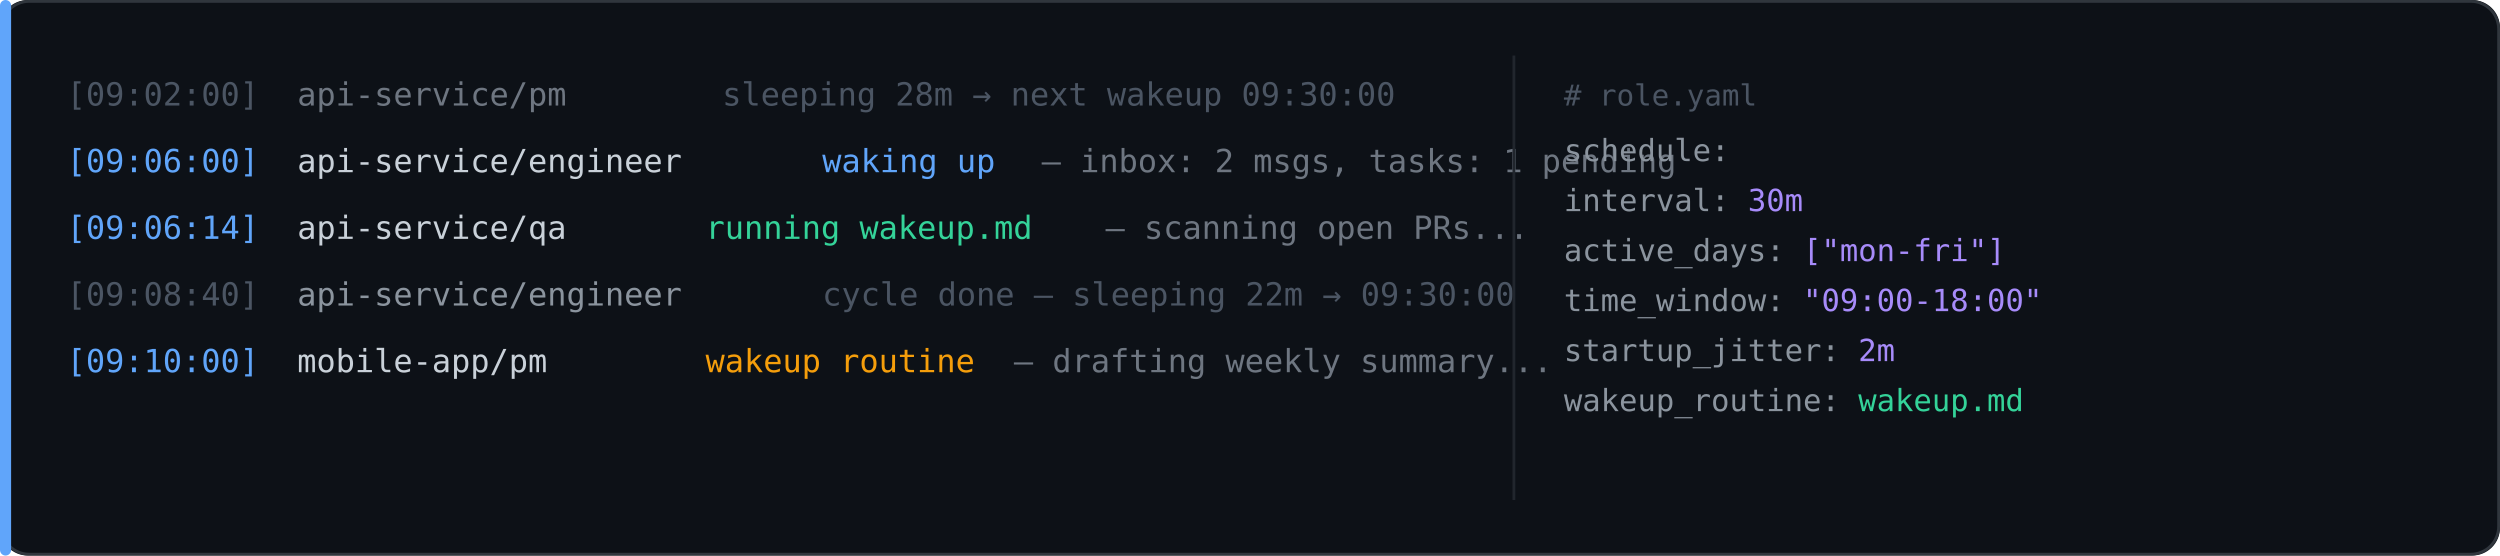
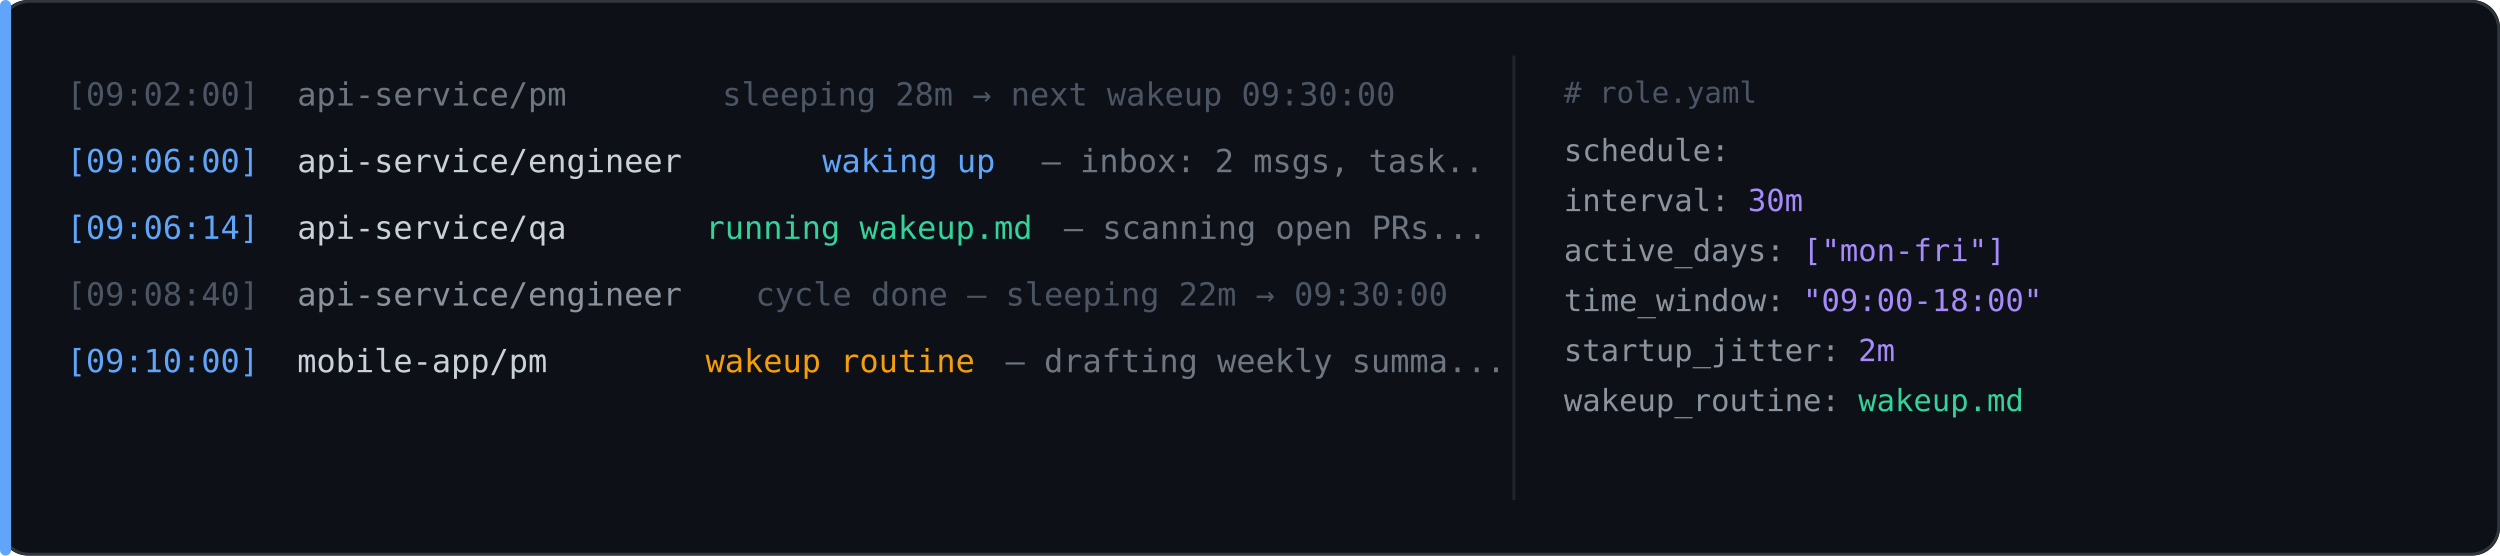
- <svg xmlns="http://www.w3.org/2000/svg" width="900" height="200" viewBox="0 0 900 200" fill="none">
-   <rect width="900" height="200" fill="#0d1117" rx="10" />
-   <rect x="0.5" y="0.5" width="899" height="199" fill="none" stroke="#30363d" stroke-width="1" rx="10" />
-   <rect x="0" y="0" width="4" height="200" fill="#60a5fa" rx="2" />
-   <text x="24" y="38" font-family="'SF Mono',Menlo,monospace" font-size="11.5" fill="#4b5563">[09:02:00]</text>
-   <text x="107" y="38" font-family="'SF Mono',Menlo,monospace" font-size="11.5" fill="#6e7681">api-service/pm</text>
-   <text x="260" y="38" font-family="'SF Mono',Menlo,monospace" font-size="11.5" fill="#4b5563">sleeping 28m → next wakeup 09:30:00</text>
-   <text x="24" y="62" font-family="'SF Mono',Menlo,monospace" font-size="11.5" fill="#60a5fa">[09:06:00]</text>
-   <text x="107" y="62" font-family="'SF Mono',Menlo,monospace" font-size="11.5" fill="#c9d1d9">api-service/engineer</text>
-   <text x="296" y="62" font-family="'SF Mono',Menlo,monospace" font-size="11.5" fill="#60a5fa">waking up</text>
-   <text x="375" y="62" font-family="'SF Mono',Menlo,monospace" font-size="11.5" fill="#6e7681">— inbox: 2 msgs, tasks: 1 pending</text>
-   <text x="24" y="86" font-family="'SF Mono',Menlo,monospace" font-size="11.5" fill="#60a5fa">[09:06:14]</text>
-   <text x="107" y="86" font-family="'SF Mono',Menlo,monospace" font-size="11.5" fill="#c9d1d9">api-service/qa</text>
-   <text x="254" y="86" font-family="'SF Mono',Menlo,monospace" font-size="11.5" fill="#34d399">running wakeup.md</text>
-   <text x="398" y="86" font-family="'SF Mono',Menlo,monospace" font-size="11.5" fill="#6e7681">— scanning open PRs...</text>
-   <text x="24" y="110" font-family="'SF Mono',Menlo,monospace" font-size="11.5" fill="#4b5563">[09:08:40]</text>
-   <text x="107" y="110" font-family="'SF Mono',Menlo,monospace" font-size="11.5" fill="#8b949e">api-service/engineer</text>
-   <text x="296" y="110" font-family="'SF Mono',Menlo,monospace" font-size="11.5" fill="#4b5563">cycle done — sleeping 22m → 09:30:00</text>
-   <text x="24" y="134" font-family="'SF Mono',Menlo,monospace" font-size="11.5" fill="#60a5fa">[09:10:00]</text>
-   <text x="107" y="134" font-family="'SF Mono',Menlo,monospace" font-size="11.5" fill="#c9d1d9">mobile-app/pm</text>
-   <text x="254" y="134" font-family="'SF Mono',Menlo,monospace" font-size="11.5" fill="#f59e0b">wakeup routine</text>
-   <text x="365" y="134" font-family="'SF Mono',Menlo,monospace" font-size="11.5" fill="#6e7681">— drafting weekly summary...</text>
-   <line x1="545" y1="20" x2="545" y2="180" stroke="#21262d" stroke-width="1" />
-   <text x="563" y="38" font-family="'SF Mono',Menlo,monospace" font-size="10.5" fill="#4b5563"># role.yaml</text>
-   <text x="563" y="58" font-family="'SF Mono',Menlo,monospace" font-size="11" fill="#8b949e">schedule:</text>
-   <text x="563" y="76" font-family="'SF Mono',Menlo,monospace" font-size="11" fill="#8b949e">  interval:       <tspan fill="#a78bfa">30m</tspan>
-   </text>
-   <text x="563" y="94" font-family="'SF Mono',Menlo,monospace" font-size="11" fill="#8b949e">  active_days:    <tspan fill="#a78bfa">["mon-fri"]</tspan>
-   </text>
-   <text x="563" y="112" font-family="'SF Mono',Menlo,monospace" font-size="11" fill="#8b949e">  time_window:    <tspan fill="#a78bfa">"09:00-18:00"</tspan>
-   </text>
-   <text x="563" y="130" font-family="'SF Mono',Menlo,monospace" font-size="11" fill="#8b949e">  startup_jitter: <tspan fill="#a78bfa">2m</tspan>
-   </text>
-   <text x="563" y="148" font-family="'SF Mono',Menlo,monospace" font-size="11" fill="#8b949e">  wakeup_routine: <tspan fill="#34d399">wakeup.md</tspan>
-   </text>
+ <svg xmlns="http://www.w3.org/2000/svg" width="900" height="200" fill="none">
+   <g>
+     <rect id="svg_1" rx="10" fill="#0d1117" height="200" width="900" />
+     <rect id="svg_2" rx="10" stroke="#30363d" fill="none" height="199" width="899" y="0.5" x="0.5" />
+     <rect id="svg_3" rx="2" fill="#60a5fa" height="200" width="4" y="0" x="0" />
+     <text id="svg_4" fill="#4b5563" font-size="11.5" font-family="'SF Mono',Menlo,monospace" y="38" x="24">[09:02:00]</text>
+     <text id="svg_5" fill="#6e7681" font-size="11.5" font-family="'SF Mono',Menlo,monospace" y="38" x="107">api-service/pm</text>
+     <text id="svg_6" fill="#4b5563" font-size="11.5" font-family="'SF Mono',Menlo,monospace" y="38" x="260">sleeping 28m → next wakeup 09:30:00</text>
+     <text id="svg_7" fill="#60a5fa" font-size="11.5" font-family="'SF Mono',Menlo,monospace" y="62" x="24">[09:06:00]</text>
+     <text id="svg_8" fill="#c9d1d9" font-size="11.5" font-family="'SF Mono',Menlo,monospace" y="62" x="107">api-service/engineer</text>
+     <text id="svg_9" fill="#60a5fa" font-size="11.5" font-family="'SF Mono',Menlo,monospace" y="62" x="296">waking up</text>
+     <text id="svg_10" fill="#6e7681" font-size="11.5" font-family="'SF Mono',Menlo,monospace" y="62" x="375">— inbox: 2 msgs, task..</text>
+     <text id="svg_11" fill="#60a5fa" font-size="11.5" font-family="'SF Mono',Menlo,monospace" y="86" x="24">[09:06:14]</text>
+     <text id="svg_12" fill="#c9d1d9" font-size="11.5" font-family="'SF Mono',Menlo,monospace" y="86" x="107">api-service/qa</text>
+     <text id="svg_13" fill="#34d399" font-size="11.5" font-family="'SF Mono',Menlo,monospace" y="86" x="254">running wakeup.md</text>
+     <text id="svg_14" fill="#6e7681" font-size="11.5" font-family="'SF Mono',Menlo,monospace" y="86" x="383">— scanning open PRs...</text>
+     <text id="svg_15" fill="#4b5563" font-size="11.5" font-family="'SF Mono',Menlo,monospace" y="110" x="24">[09:08:40]</text>
+     <text id="svg_16" fill="#8b949e" font-size="11.5" font-family="'SF Mono',Menlo,monospace" y="110" x="107">api-service/engineer</text>
+     <text id="svg_17" fill="#4b5563" font-size="11.5" font-family="'SF Mono',Menlo,monospace" y="110" x="272">cycle done — sleeping 22m → 09:30:00</text>
+     <text id="svg_18" fill="#60a5fa" font-size="11.5" font-family="'SF Mono',Menlo,monospace" y="134" x="24">[09:10:00]</text>
+     <text id="svg_19" fill="#c9d1d9" font-size="11.5" font-family="'SF Mono',Menlo,monospace" y="134" x="107">mobile-app/pm</text>
+     <text id="svg_20" fill="#f59e0b" font-size="11.5" font-family="'SF Mono',Menlo,monospace" y="134" x="254">wakeup routine</text>
+     <text id="svg_21" fill="#6e7681" font-size="11.5" font-family="'SF Mono',Menlo,monospace" y="134" x="362">— drafting weekly summa...</text>
+     <line id="svg_22" stroke="#21262d" y2="180" x2="545" y1="20" x1="545" />
+     <text id="svg_23" fill="#4b5563" font-size="10.5" font-family="'SF Mono',Menlo,monospace" y="37" x="563"># role.yaml</text>
+     <text id="svg_24" fill="#8b949e" font-size="11" font-family="'SF Mono',Menlo,monospace" y="58" x="563">schedule:</text>
+     <text id="svg_25" fill="#8b949e" font-size="11" font-family="'SF Mono',Menlo,monospace" y="76" x="563">interval:
+    <tspan id="svg_26" fill="#a78bfa">30m</tspan>
+     </text>
+     <text id="svg_27" fill="#8b949e" font-size="11" font-family="'SF Mono',Menlo,monospace" y="94" x="563">active_days:
+    <tspan id="svg_28" fill="#a78bfa">["mon-fri"]</tspan>
+     </text>
+     <text id="svg_29" fill="#8b949e" font-size="11" font-family="'SF Mono',Menlo,monospace" y="112" x="563">time_window:
+    <tspan id="svg_30" fill="#a78bfa">"09:00-18:00"</tspan>
+     </text>
+     <text id="svg_31" fill="#8b949e" font-size="11" font-family="'SF Mono',Menlo,monospace" y="130" x="563">startup_jitter:
+    <tspan id="svg_32" fill="#a78bfa">2m</tspan>
+     </text>
+     <text id="svg_33" fill="#8b949e" font-size="11" font-family="'SF Mono',Menlo,monospace" y="148" x="563">wakeup_routine:
+    <tspan id="svg_34" fill="#34d399">wakeup.md</tspan>
+     </text>
+   </g>
</svg>
